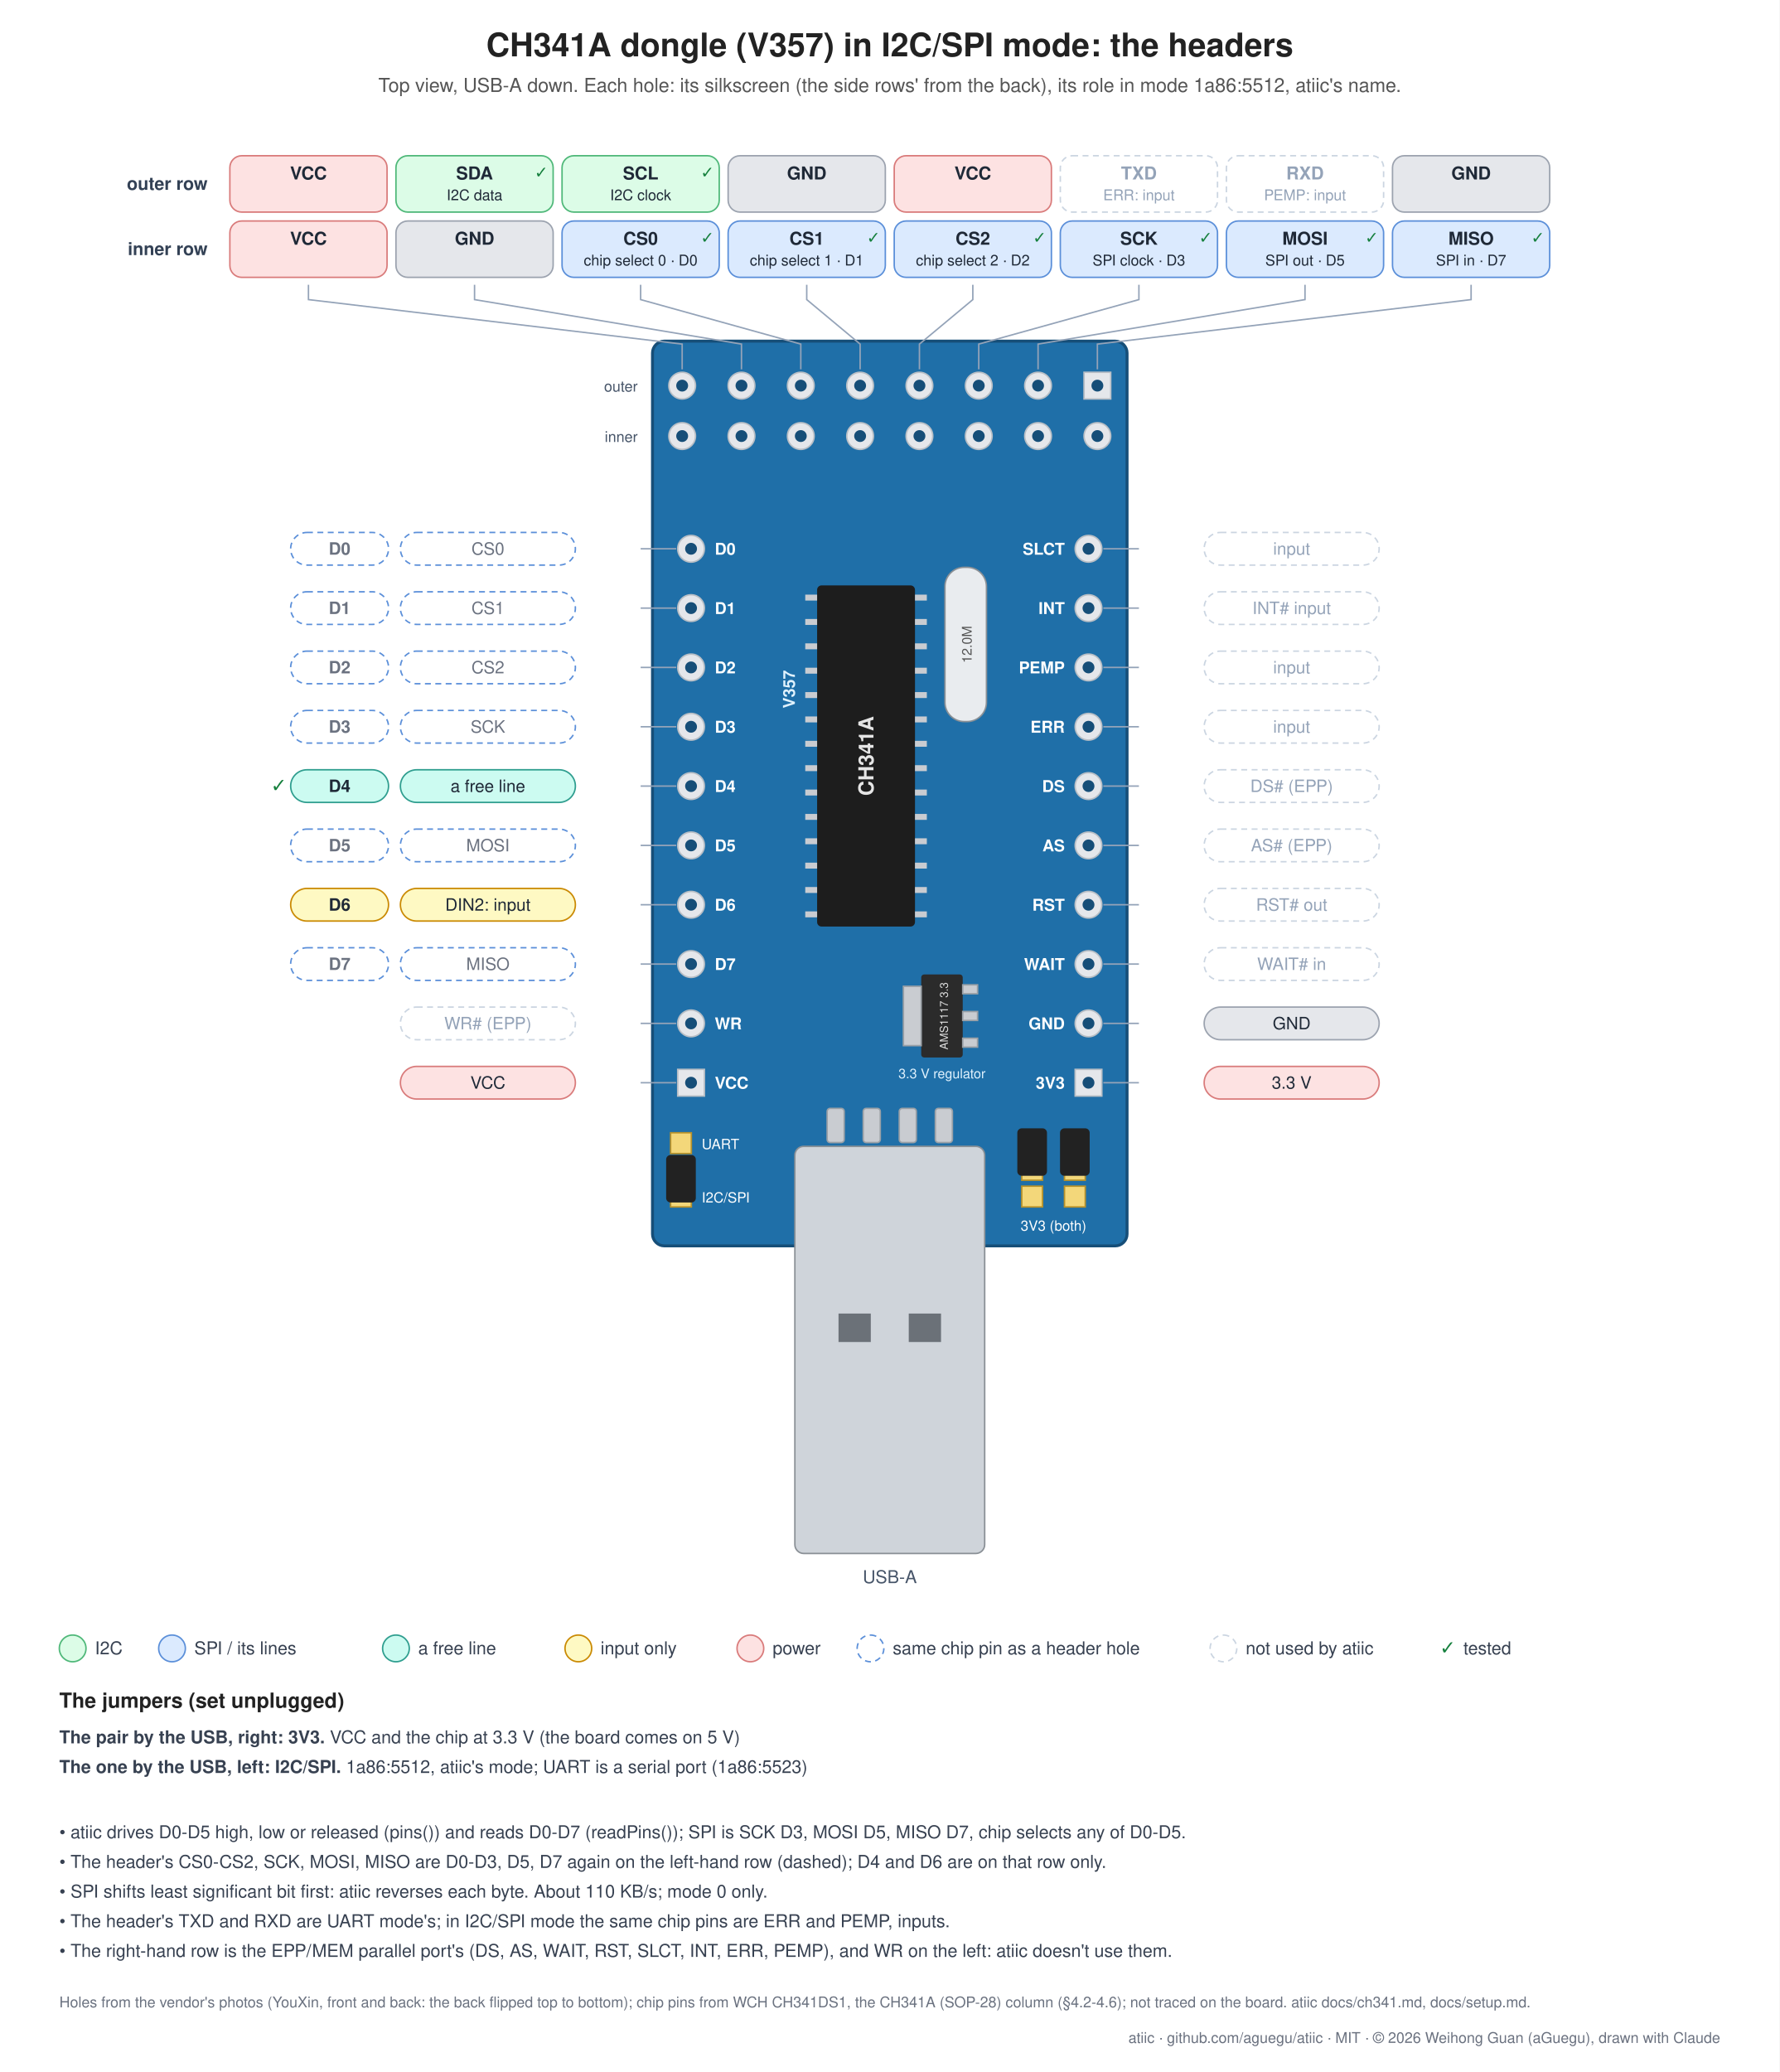
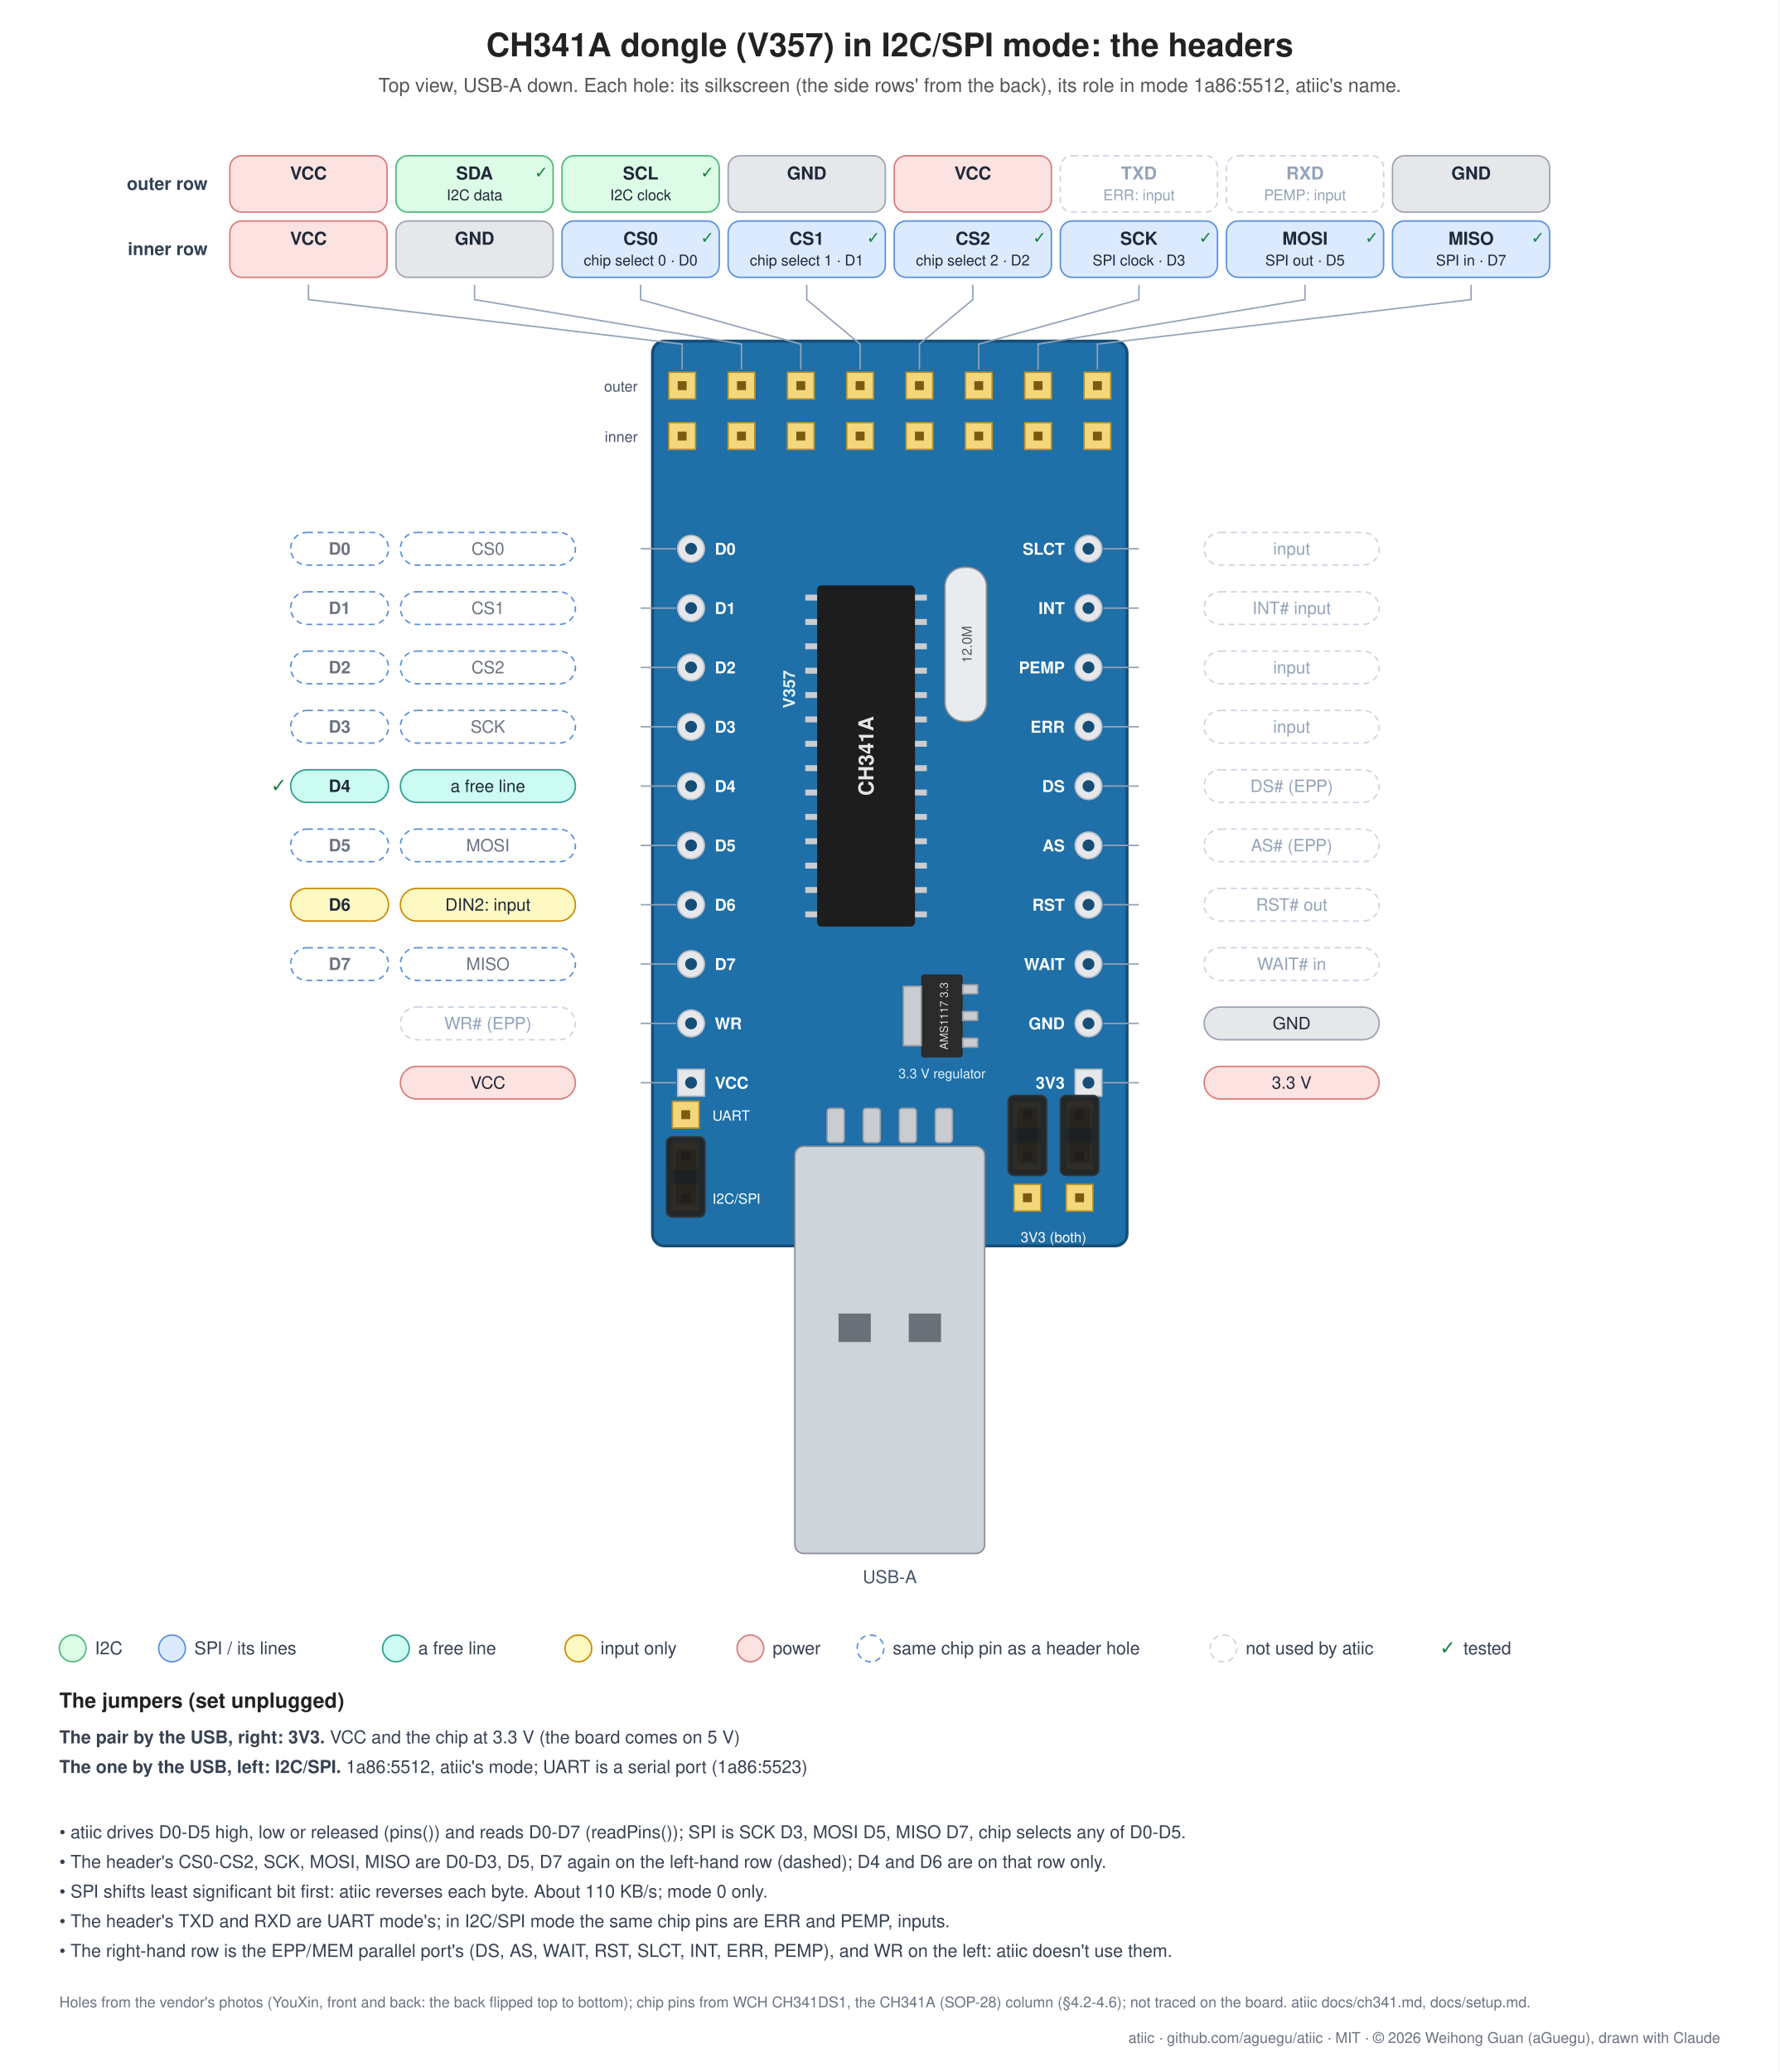
<svg xmlns="http://www.w3.org/2000/svg" viewBox="0 0 1200 1397" width="1200" height="1397" font-family="Helvetica, Arial, sans-serif">
  <rect width="1200" height="1397" fill="#ffffff" />
  <text x="600.0" y="38" text-anchor="middle" font-size="22" font-weight="bold" fill="#222">CH341A dongle (V357) in I2C/SPI mode: the headers</text>
  <text x="600.0" y="62" text-anchor="middle" font-size="13" fill="#555">Top view, USB-A down. Each hole: its silkscreen (the side rows' from the back), its role in mode 1a86:5512, atiic's name.</text>
  <rect x="440" y="230" width="320" height="610" rx="8" fill="#1f6fa8" stroke="#164e78" stroke-width="2" />
  <text x="140.0" y="128.0" text-anchor="end" font-size="12" font-weight="bold" fill="#334155">outer row</text>
  <text x="140.0" y="172.0" text-anchor="end" font-size="12" font-weight="bold" fill="#334155">inner row</text>
-   <circle cx="460.0" cy="260" r="9" fill="#e5e7eb" stroke="#b8bec5" />
-   <circle cx="460.0" cy="260" r="4" fill="#164e78" />
-   <circle cx="460.0" cy="294" r="9" fill="#e5e7eb" stroke="#b8bec5" />
-   <circle cx="460.0" cy="294" r="4" fill="#164e78" />
+   <rect x="451.0" y="251" width="18" height="18" fill="#f3d77a" stroke="#b8922a" />
+   <rect x="457.0" y="257" width="6" height="6" fill="#7a5b10" />
+   <rect x="451.0" y="285" width="18" height="18" fill="#f3d77a" stroke="#b8922a" />
+   <rect x="457.0" y="291" width="6" height="6" fill="#7a5b10" />
  <path d="M208.0 192 L208.0 202 L460.0 232 L460.0 249" fill="none" stroke="#94a3b8" />
  <rect x="155.0" y="105" width="106" height="38" rx="8" fill="#fde2e2" stroke="#d97b7b" />
  <text x="208.0" y="121" text-anchor="middle" font-size="12" font-weight="bold" fill="#1f2937">VCC</text>
  <rect x="155.0" y="149" width="106" height="38" rx="8" fill="#fde2e2" stroke="#d97b7b" />
  <text x="208.0" y="165" text-anchor="middle" font-size="12" font-weight="bold" fill="#1f2937">VCC</text>
-   <circle cx="500.0" cy="260" r="9" fill="#e5e7eb" stroke="#b8bec5" />
-   <circle cx="500.0" cy="260" r="4" fill="#164e78" />
-   <circle cx="500.0" cy="294" r="9" fill="#e5e7eb" stroke="#b8bec5" />
-   <circle cx="500.0" cy="294" r="4" fill="#164e78" />
+   <rect x="491.0" y="251" width="18" height="18" fill="#f3d77a" stroke="#b8922a" />
+   <rect x="497.0" y="257" width="6" height="6" fill="#7a5b10" />
+   <rect x="491.0" y="285" width="18" height="18" fill="#f3d77a" stroke="#b8922a" />
+   <rect x="497.0" y="291" width="6" height="6" fill="#7a5b10" />
  <path d="M320.0 192 L320.0 202 L500.0 232 L500.0 249" fill="none" stroke="#94a3b8" />
  <rect x="267.0" y="105" width="106" height="38" rx="8" fill="#dcfce7" stroke="#4fb879" />
  <text x="320.0" y="121" text-anchor="middle" font-size="12" font-weight="bold" fill="#1f2937">SDA</text>
  <text x="320.0" y="135" text-anchor="middle" font-size="10" fill="#1f2937">I2C data</text>
  <text x="365.0" y="120" text-anchor="middle" font-size="11" fill="#15803d">✓</text>
  <rect x="267.0" y="149" width="106" height="38" rx="8" fill="#e5e7eb" stroke="#9ca3af" />
  <text x="320.0" y="165" text-anchor="middle" font-size="12" font-weight="bold" fill="#1f2937">GND</text>
-   <circle cx="540.0" cy="260" r="9" fill="#e5e7eb" stroke="#b8bec5" />
-   <circle cx="540.0" cy="260" r="4" fill="#164e78" />
-   <circle cx="540.0" cy="294" r="9" fill="#e5e7eb" stroke="#b8bec5" />
-   <circle cx="540.0" cy="294" r="4" fill="#164e78" />
+   <rect x="531.0" y="251" width="18" height="18" fill="#f3d77a" stroke="#b8922a" />
+   <rect x="537.0" y="257" width="6" height="6" fill="#7a5b10" />
+   <rect x="531.0" y="285" width="18" height="18" fill="#f3d77a" stroke="#b8922a" />
+   <rect x="537.0" y="291" width="6" height="6" fill="#7a5b10" />
  <path d="M432.0 192 L432.0 202 L540.0 232 L540.0 249" fill="none" stroke="#94a3b8" />
  <rect x="379.0" y="105" width="106" height="38" rx="8" fill="#dcfce7" stroke="#4fb879" />
  <text x="432.0" y="121" text-anchor="middle" font-size="12" font-weight="bold" fill="#1f2937">SCL</text>
  <text x="432.0" y="135" text-anchor="middle" font-size="10" fill="#1f2937">I2C clock</text>
  <text x="477.0" y="120" text-anchor="middle" font-size="11" fill="#15803d">✓</text>
  <rect x="379.0" y="149" width="106" height="38" rx="8" fill="#dbeafe" stroke="#5b8fd9" />
  <text x="432.0" y="165" text-anchor="middle" font-size="12" font-weight="bold" fill="#1f2937">CS0</text>
  <text x="432.0" y="179" text-anchor="middle" font-size="10" fill="#1f2937">chip select 0 · D0</text>
  <text x="477.0" y="164" text-anchor="middle" font-size="11" fill="#15803d">✓</text>
-   <circle cx="580.0" cy="260" r="9" fill="#e5e7eb" stroke="#b8bec5" />
-   <circle cx="580.0" cy="260" r="4" fill="#164e78" />
-   <circle cx="580.0" cy="294" r="9" fill="#e5e7eb" stroke="#b8bec5" />
-   <circle cx="580.0" cy="294" r="4" fill="#164e78" />
+   <rect x="571.0" y="251" width="18" height="18" fill="#f3d77a" stroke="#b8922a" />
+   <rect x="577.0" y="257" width="6" height="6" fill="#7a5b10" />
+   <rect x="571.0" y="285" width="18" height="18" fill="#f3d77a" stroke="#b8922a" />
+   <rect x="577.0" y="291" width="6" height="6" fill="#7a5b10" />
  <path d="M544.0 192 L544.0 202 L580.0 232 L580.0 249" fill="none" stroke="#94a3b8" />
  <rect x="491.0" y="105" width="106" height="38" rx="8" fill="#e5e7eb" stroke="#9ca3af" />
  <text x="544.0" y="121" text-anchor="middle" font-size="12" font-weight="bold" fill="#1f2937">GND</text>
  <rect x="491.0" y="149" width="106" height="38" rx="8" fill="#dbeafe" stroke="#5b8fd9" />
  <text x="544.0" y="165" text-anchor="middle" font-size="12" font-weight="bold" fill="#1f2937">CS1</text>
  <text x="544.0" y="179" text-anchor="middle" font-size="10" fill="#1f2937">chip select 1 · D1</text>
  <text x="589.0" y="164" text-anchor="middle" font-size="11" fill="#15803d">✓</text>
-   <circle cx="620.0" cy="260" r="9" fill="#e5e7eb" stroke="#b8bec5" />
-   <circle cx="620.0" cy="260" r="4" fill="#164e78" />
-   <circle cx="620.0" cy="294" r="9" fill="#e5e7eb" stroke="#b8bec5" />
-   <circle cx="620.0" cy="294" r="4" fill="#164e78" />
+   <rect x="611.0" y="251" width="18" height="18" fill="#f3d77a" stroke="#b8922a" />
+   <rect x="617.0" y="257" width="6" height="6" fill="#7a5b10" />
+   <rect x="611.0" y="285" width="18" height="18" fill="#f3d77a" stroke="#b8922a" />
+   <rect x="617.0" y="291" width="6" height="6" fill="#7a5b10" />
  <path d="M656.0 192 L656.0 202 L620.0 232 L620.0 249" fill="none" stroke="#94a3b8" />
  <rect x="603.0" y="105" width="106" height="38" rx="8" fill="#fde2e2" stroke="#d97b7b" />
  <text x="656.0" y="121" text-anchor="middle" font-size="12" font-weight="bold" fill="#1f2937">VCC</text>
  <rect x="603.0" y="149" width="106" height="38" rx="8" fill="#dbeafe" stroke="#5b8fd9" />
  <text x="656.0" y="165" text-anchor="middle" font-size="12" font-weight="bold" fill="#1f2937">CS2</text>
  <text x="656.0" y="179" text-anchor="middle" font-size="10" fill="#1f2937">chip select 2 · D2</text>
  <text x="701.0" y="164" text-anchor="middle" font-size="11" fill="#15803d">✓</text>
-   <circle cx="660.0" cy="260" r="9" fill="#e5e7eb" stroke="#b8bec5" />
-   <circle cx="660.0" cy="260" r="4" fill="#164e78" />
-   <circle cx="660.0" cy="294" r="9" fill="#e5e7eb" stroke="#b8bec5" />
-   <circle cx="660.0" cy="294" r="4" fill="#164e78" />
+   <rect x="651.0" y="251" width="18" height="18" fill="#f3d77a" stroke="#b8922a" />
+   <rect x="657.0" y="257" width="6" height="6" fill="#7a5b10" />
+   <rect x="651.0" y="285" width="18" height="18" fill="#f3d77a" stroke="#b8922a" />
+   <rect x="657.0" y="291" width="6" height="6" fill="#7a5b10" />
  <path d="M768.0 192 L768.0 202 L660.0 232 L660.0 249" fill="none" stroke="#94a3b8" />
  <rect x="715.0" y="105" width="106" height="38" rx="8" fill="#ffffff" stroke="#cbd5e1" stroke-dasharray="4 3" />
  <text x="768.0" y="121" text-anchor="middle" font-size="12" font-weight="bold" fill="#94a3b8">TXD</text>
  <text x="768.0" y="135" text-anchor="middle" font-size="10" fill="#94a3b8">ERR: input</text>
  <rect x="715.0" y="149" width="106" height="38" rx="8" fill="#dbeafe" stroke="#5b8fd9" />
  <text x="768.0" y="165" text-anchor="middle" font-size="12" font-weight="bold" fill="#1f2937">SCK</text>
  <text x="768.0" y="179" text-anchor="middle" font-size="10" fill="#1f2937">SPI clock · D3</text>
  <text x="813.0" y="164" text-anchor="middle" font-size="11" fill="#15803d">✓</text>
-   <circle cx="700.0" cy="260" r="9" fill="#e5e7eb" stroke="#b8bec5" />
-   <circle cx="700.0" cy="260" r="4" fill="#164e78" />
-   <circle cx="700.0" cy="294" r="9" fill="#e5e7eb" stroke="#b8bec5" />
-   <circle cx="700.0" cy="294" r="4" fill="#164e78" />
+   <rect x="691.0" y="251" width="18" height="18" fill="#f3d77a" stroke="#b8922a" />
+   <rect x="697.0" y="257" width="6" height="6" fill="#7a5b10" />
+   <rect x="691.0" y="285" width="18" height="18" fill="#f3d77a" stroke="#b8922a" />
+   <rect x="697.0" y="291" width="6" height="6" fill="#7a5b10" />
  <path d="M880.0 192 L880.0 202 L700.0 232 L700.0 249" fill="none" stroke="#94a3b8" />
  <rect x="827.0" y="105" width="106" height="38" rx="8" fill="#ffffff" stroke="#cbd5e1" stroke-dasharray="4 3" />
  <text x="880.0" y="121" text-anchor="middle" font-size="12" font-weight="bold" fill="#94a3b8">RXD</text>
  <text x="880.0" y="135" text-anchor="middle" font-size="10" fill="#94a3b8">PEMP: input</text>
  <rect x="827.0" y="149" width="106" height="38" rx="8" fill="#dbeafe" stroke="#5b8fd9" />
  <text x="880.0" y="165" text-anchor="middle" font-size="12" font-weight="bold" fill="#1f2937">MOSI</text>
  <text x="880.0" y="179" text-anchor="middle" font-size="10" fill="#1f2937">SPI out · D5</text>
  <text x="925.0" y="164" text-anchor="middle" font-size="11" fill="#15803d">✓</text>
-   <rect x="731.0" y="251" width="18" height="18" fill="#e5e7eb" stroke="#b8bec5" />
-   <circle cx="740.0" cy="260" r="4" fill="#164e78" />
-   <circle cx="740.0" cy="294" r="9" fill="#e5e7eb" stroke="#b8bec5" />
-   <circle cx="740.0" cy="294" r="4" fill="#164e78" />
+   <rect x="731.0" y="251" width="18" height="18" fill="#f3d77a" stroke="#b8922a" />
+   <rect x="737.0" y="257" width="6" height="6" fill="#7a5b10" />
+   <rect x="731.0" y="285" width="18" height="18" fill="#f3d77a" stroke="#b8922a" />
+   <rect x="737.0" y="291" width="6" height="6" fill="#7a5b10" />
  <path d="M992.0 192 L992.0 202 L740.0 232 L740.0 249" fill="none" stroke="#94a3b8" />
  <rect x="939.0" y="105" width="106" height="38" rx="8" fill="#e5e7eb" stroke="#9ca3af" />
  <text x="992.0" y="121" text-anchor="middle" font-size="12" font-weight="bold" fill="#1f2937">GND</text>
  <rect x="939.0" y="149" width="106" height="38" rx="8" fill="#dbeafe" stroke="#5b8fd9" />
  <text x="992.0" y="165" text-anchor="middle" font-size="12" font-weight="bold" fill="#1f2937">MISO</text>
  <text x="992.0" y="179" text-anchor="middle" font-size="10" fill="#1f2937">SPI in · D7</text>
  <text x="1037.0" y="164" text-anchor="middle" font-size="11" fill="#15803d">✓</text>
  <text x="430.0" y="264" text-anchor="end" font-size="10" fill="#475569">outer</text>
  <text x="430.0" y="298" text-anchor="end" font-size="10" fill="#475569">inner</text>
  <circle cx="466" cy="370" r="9" fill="#e5e7eb" stroke="#b8bec5" />
  <circle cx="466" cy="370" r="4" fill="#164e78" />
  <text x="482" y="374" text-anchor="start" font-size="11" font-weight="bold" fill="#fff">D0</text>
  <line x1="456" y1="370" x2="432" y2="370" stroke="#94a3b8" />
  <rect x="270" y="359" width="118" height="22" rx="11" fill="#ffffff" stroke="#5b8fd9" stroke-dasharray="4 3" />
  <text x="329.0" y="374" text-anchor="middle" font-size="11.5" fill="#6b7280">CS0</text>
  <rect x="196" y="359" width="66" height="22" rx="11" fill="#ffffff" stroke="#5b8fd9" stroke-dasharray="4 3" />
  <text x="229.0" y="374" text-anchor="middle" font-size="11.5" font-weight="bold" fill="#6b7280">D0</text>
  <circle cx="466" cy="410" r="9" fill="#e5e7eb" stroke="#b8bec5" />
  <circle cx="466" cy="410" r="4" fill="#164e78" />
  <text x="482" y="414" text-anchor="start" font-size="11" font-weight="bold" fill="#fff">D1</text>
  <line x1="456" y1="410" x2="432" y2="410" stroke="#94a3b8" />
  <rect x="270" y="399" width="118" height="22" rx="11" fill="#ffffff" stroke="#5b8fd9" stroke-dasharray="4 3" />
  <text x="329.0" y="414" text-anchor="middle" font-size="11.5" fill="#6b7280">CS1</text>
  <rect x="196" y="399" width="66" height="22" rx="11" fill="#ffffff" stroke="#5b8fd9" stroke-dasharray="4 3" />
  <text x="229.0" y="414" text-anchor="middle" font-size="11.5" font-weight="bold" fill="#6b7280">D1</text>
  <circle cx="466" cy="450" r="9" fill="#e5e7eb" stroke="#b8bec5" />
  <circle cx="466" cy="450" r="4" fill="#164e78" />
  <text x="482" y="454" text-anchor="start" font-size="11" font-weight="bold" fill="#fff">D2</text>
  <line x1="456" y1="450" x2="432" y2="450" stroke="#94a3b8" />
  <rect x="270" y="439" width="118" height="22" rx="11" fill="#ffffff" stroke="#5b8fd9" stroke-dasharray="4 3" />
  <text x="329.0" y="454" text-anchor="middle" font-size="11.5" fill="#6b7280">CS2</text>
  <rect x="196" y="439" width="66" height="22" rx="11" fill="#ffffff" stroke="#5b8fd9" stroke-dasharray="4 3" />
  <text x="229.0" y="454" text-anchor="middle" font-size="11.5" font-weight="bold" fill="#6b7280">D2</text>
  <circle cx="466" cy="490" r="9" fill="#e5e7eb" stroke="#b8bec5" />
  <circle cx="466" cy="490" r="4" fill="#164e78" />
  <text x="482" y="494" text-anchor="start" font-size="11" font-weight="bold" fill="#fff">D3</text>
  <line x1="456" y1="490" x2="432" y2="490" stroke="#94a3b8" />
  <rect x="270" y="479" width="118" height="22" rx="11" fill="#ffffff" stroke="#5b8fd9" stroke-dasharray="4 3" />
  <text x="329.0" y="494" text-anchor="middle" font-size="11.5" fill="#6b7280">SCK</text>
  <rect x="196" y="479" width="66" height="22" rx="11" fill="#ffffff" stroke="#5b8fd9" stroke-dasharray="4 3" />
  <text x="229.0" y="494" text-anchor="middle" font-size="11.5" font-weight="bold" fill="#6b7280">D3</text>
  <circle cx="466" cy="530" r="9" fill="#e5e7eb" stroke="#b8bec5" />
  <circle cx="466" cy="530" r="4" fill="#164e78" />
  <text x="482" y="534" text-anchor="start" font-size="11" font-weight="bold" fill="#fff">D4</text>
  <line x1="456" y1="530" x2="432" y2="530" stroke="#94a3b8" />
  <rect x="270" y="519" width="118" height="22" rx="11" fill="#ccfbf1" stroke="#2f9e8f" />
  <text x="329.0" y="534" text-anchor="middle" font-size="11.5" fill="#1f2937">a free line</text>
  <rect x="196" y="519" width="66" height="22" rx="11" fill="#ccfbf1" stroke="#2f9e8f" />
  <text x="229.0" y="534" text-anchor="middle" font-size="11.5" font-weight="bold" fill="#1f2937">D4</text>
  <text x="188" y="534" text-anchor="middle" font-size="13" fill="#15803d">✓</text>
  <circle cx="466" cy="570" r="9" fill="#e5e7eb" stroke="#b8bec5" />
  <circle cx="466" cy="570" r="4" fill="#164e78" />
  <text x="482" y="574" text-anchor="start" font-size="11" font-weight="bold" fill="#fff">D5</text>
  <line x1="456" y1="570" x2="432" y2="570" stroke="#94a3b8" />
  <rect x="270" y="559" width="118" height="22" rx="11" fill="#ffffff" stroke="#5b8fd9" stroke-dasharray="4 3" />
  <text x="329.0" y="574" text-anchor="middle" font-size="11.5" fill="#6b7280">MOSI</text>
  <rect x="196" y="559" width="66" height="22" rx="11" fill="#ffffff" stroke="#5b8fd9" stroke-dasharray="4 3" />
  <text x="229.0" y="574" text-anchor="middle" font-size="11.5" font-weight="bold" fill="#6b7280">D5</text>
  <circle cx="466" cy="610" r="9" fill="#e5e7eb" stroke="#b8bec5" />
  <circle cx="466" cy="610" r="4" fill="#164e78" />
  <text x="482" y="614" text-anchor="start" font-size="11" font-weight="bold" fill="#fff">D6</text>
  <line x1="456" y1="610" x2="432" y2="610" stroke="#94a3b8" />
  <rect x="270" y="599" width="118" height="22" rx="11" fill="#fef9c3" stroke="#ca8a04" />
  <text x="329.0" y="614" text-anchor="middle" font-size="11.5" fill="#1f2937">DIN2: input</text>
  <rect x="196" y="599" width="66" height="22" rx="11" fill="#fef9c3" stroke="#ca8a04" />
  <text x="229.0" y="614" text-anchor="middle" font-size="11.5" font-weight="bold" fill="#1f2937">D6</text>
  <circle cx="466" cy="650" r="9" fill="#e5e7eb" stroke="#b8bec5" />
  <circle cx="466" cy="650" r="4" fill="#164e78" />
  <text x="482" y="654" text-anchor="start" font-size="11" font-weight="bold" fill="#fff">D7</text>
  <line x1="456" y1="650" x2="432" y2="650" stroke="#94a3b8" />
  <rect x="270" y="639" width="118" height="22" rx="11" fill="#ffffff" stroke="#5b8fd9" stroke-dasharray="4 3" />
  <text x="329.0" y="654" text-anchor="middle" font-size="11.5" fill="#6b7280">MISO</text>
  <rect x="196" y="639" width="66" height="22" rx="11" fill="#ffffff" stroke="#5b8fd9" stroke-dasharray="4 3" />
  <text x="229.0" y="654" text-anchor="middle" font-size="11.5" font-weight="bold" fill="#6b7280">D7</text>
  <circle cx="466" cy="690" r="9" fill="#e5e7eb" stroke="#b8bec5" />
  <circle cx="466" cy="690" r="4" fill="#164e78" />
  <text x="482" y="694" text-anchor="start" font-size="11" font-weight="bold" fill="#fff">WR</text>
  <line x1="456" y1="690" x2="432" y2="690" stroke="#94a3b8" />
  <rect x="270" y="679" width="118" height="22" rx="11" fill="#ffffff" stroke="#cbd5e1" stroke-dasharray="4 3" />
  <text x="329.0" y="694" text-anchor="middle" font-size="11.5" fill="#94a3b8">WR# (EPP)</text>
  <rect x="457" y="721" width="18" height="18" fill="#e5e7eb" stroke="#b8bec5" />
  <circle cx="466" cy="730" r="4" fill="#164e78" />
  <text x="482" y="734" text-anchor="start" font-size="11" font-weight="bold" fill="#fff">VCC</text>
  <line x1="456" y1="730" x2="432" y2="730" stroke="#94a3b8" />
  <rect x="270" y="719" width="118" height="22" rx="11" fill="#fde2e2" stroke="#d97b7b" />
  <text x="329.0" y="734" text-anchor="middle" font-size="11.5" fill="#1f2937">VCC</text>
  <circle cx="734" cy="370" r="9" fill="#e5e7eb" stroke="#b8bec5" />
  <circle cx="734" cy="370" r="4" fill="#164e78" />
  <text x="718" y="374" text-anchor="end" font-size="11" font-weight="bold" fill="#fff">SLCT</text>
  <line x1="744" y1="370" x2="768" y2="370" stroke="#94a3b8" />
  <rect x="812" y="359" width="118" height="22" rx="11" fill="#ffffff" stroke="#cbd5e1" stroke-dasharray="4 3" />
  <text x="871.0" y="374" text-anchor="middle" font-size="11.5" fill="#94a3b8">input</text>
  <circle cx="734" cy="410" r="9" fill="#e5e7eb" stroke="#b8bec5" />
  <circle cx="734" cy="410" r="4" fill="#164e78" />
  <text x="718" y="414" text-anchor="end" font-size="11" font-weight="bold" fill="#fff">INT</text>
  <line x1="744" y1="410" x2="768" y2="410" stroke="#94a3b8" />
  <rect x="812" y="399" width="118" height="22" rx="11" fill="#ffffff" stroke="#cbd5e1" stroke-dasharray="4 3" />
  <text x="871.0" y="414" text-anchor="middle" font-size="11.5" fill="#94a3b8">INT# input</text>
  <circle cx="734" cy="450" r="9" fill="#e5e7eb" stroke="#b8bec5" />
  <circle cx="734" cy="450" r="4" fill="#164e78" />
  <text x="718" y="454" text-anchor="end" font-size="11" font-weight="bold" fill="#fff">PEMP</text>
  <line x1="744" y1="450" x2="768" y2="450" stroke="#94a3b8" />
  <rect x="812" y="439" width="118" height="22" rx="11" fill="#ffffff" stroke="#cbd5e1" stroke-dasharray="4 3" />
  <text x="871.0" y="454" text-anchor="middle" font-size="11.5" fill="#94a3b8">input</text>
  <circle cx="734" cy="490" r="9" fill="#e5e7eb" stroke="#b8bec5" />
  <circle cx="734" cy="490" r="4" fill="#164e78" />
  <text x="718" y="494" text-anchor="end" font-size="11" font-weight="bold" fill="#fff">ERR</text>
  <line x1="744" y1="490" x2="768" y2="490" stroke="#94a3b8" />
  <rect x="812" y="479" width="118" height="22" rx="11" fill="#ffffff" stroke="#cbd5e1" stroke-dasharray="4 3" />
  <text x="871.0" y="494" text-anchor="middle" font-size="11.5" fill="#94a3b8">input</text>
  <circle cx="734" cy="530" r="9" fill="#e5e7eb" stroke="#b8bec5" />
  <circle cx="734" cy="530" r="4" fill="#164e78" />
  <text x="718" y="534" text-anchor="end" font-size="11" font-weight="bold" fill="#fff">DS</text>
  <line x1="744" y1="530" x2="768" y2="530" stroke="#94a3b8" />
  <rect x="812" y="519" width="118" height="22" rx="11" fill="#ffffff" stroke="#cbd5e1" stroke-dasharray="4 3" />
  <text x="871.0" y="534" text-anchor="middle" font-size="11.5" fill="#94a3b8">DS# (EPP)</text>
  <circle cx="734" cy="570" r="9" fill="#e5e7eb" stroke="#b8bec5" />
  <circle cx="734" cy="570" r="4" fill="#164e78" />
  <text x="718" y="574" text-anchor="end" font-size="11" font-weight="bold" fill="#fff">AS</text>
  <line x1="744" y1="570" x2="768" y2="570" stroke="#94a3b8" />
  <rect x="812" y="559" width="118" height="22" rx="11" fill="#ffffff" stroke="#cbd5e1" stroke-dasharray="4 3" />
  <text x="871.0" y="574" text-anchor="middle" font-size="11.5" fill="#94a3b8">AS# (EPP)</text>
  <circle cx="734" cy="610" r="9" fill="#e5e7eb" stroke="#b8bec5" />
  <circle cx="734" cy="610" r="4" fill="#164e78" />
  <text x="718" y="614" text-anchor="end" font-size="11" font-weight="bold" fill="#fff">RST</text>
  <line x1="744" y1="610" x2="768" y2="610" stroke="#94a3b8" />
  <rect x="812" y="599" width="118" height="22" rx="11" fill="#ffffff" stroke="#cbd5e1" stroke-dasharray="4 3" />
  <text x="871.0" y="614" text-anchor="middle" font-size="11.5" fill="#94a3b8">RST# out</text>
  <circle cx="734" cy="650" r="9" fill="#e5e7eb" stroke="#b8bec5" />
  <circle cx="734" cy="650" r="4" fill="#164e78" />
  <text x="718" y="654" text-anchor="end" font-size="11" font-weight="bold" fill="#fff">WAIT</text>
  <line x1="744" y1="650" x2="768" y2="650" stroke="#94a3b8" />
  <rect x="812" y="639" width="118" height="22" rx="11" fill="#ffffff" stroke="#cbd5e1" stroke-dasharray="4 3" />
  <text x="871.0" y="654" text-anchor="middle" font-size="11.5" fill="#94a3b8">WAIT# in</text>
  <circle cx="734" cy="690" r="9" fill="#e5e7eb" stroke="#b8bec5" />
  <circle cx="734" cy="690" r="4" fill="#164e78" />
  <text x="718" y="694" text-anchor="end" font-size="11" font-weight="bold" fill="#fff">GND</text>
  <line x1="744" y1="690" x2="768" y2="690" stroke="#94a3b8" />
  <rect x="812" y="679" width="118" height="22" rx="11" fill="#e5e7eb" stroke="#9ca3af" />
  <text x="871.0" y="694" text-anchor="middle" font-size="11.5" fill="#1f2937">GND</text>
  <rect x="725" y="721" width="18" height="18" fill="#e5e7eb" stroke="#b8bec5" />
  <circle cx="734" cy="730" r="4" fill="#164e78" />
  <text x="718" y="734" text-anchor="end" font-size="11" font-weight="bold" fill="#fff">3V3</text>
  <line x1="744" y1="730" x2="768" y2="730" stroke="#94a3b8" />
  <rect x="812" y="719" width="118" height="22" rx="11" fill="#fde2e2" stroke="#d97b7b" />
  <text x="871.0" y="734" text-anchor="middle" font-size="11.5" fill="#1f2937">3.3 V</text>
  <rect x="551.0" y="394.7" width="66" height="230" rx="3" fill="#1d1d1d" />
  <rect x="543.0" y="400.914" width="8" height="4" fill="#c9ccd1" />
  <rect x="617.0" y="400.914" width="8" height="4" fill="#c9ccd1" />
  <rect x="543.0" y="417.343" width="8" height="4" fill="#c9ccd1" />
  <rect x="617.0" y="417.343" width="8" height="4" fill="#c9ccd1" />
  <rect x="543.0" y="433.771" width="8" height="4" fill="#c9ccd1" />
  <rect x="617.0" y="433.771" width="8" height="4" fill="#c9ccd1" />
  <rect x="543.0" y="450.2" width="8" height="4" fill="#c9ccd1" />
  <rect x="617.0" y="450.2" width="8" height="4" fill="#c9ccd1" />
  <rect x="543.0" y="466.629" width="8" height="4" fill="#c9ccd1" />
  <rect x="617.0" y="466.629" width="8" height="4" fill="#c9ccd1" />
  <rect x="543.0" y="483.057" width="8" height="4" fill="#c9ccd1" />
  <rect x="617.0" y="483.057" width="8" height="4" fill="#c9ccd1" />
  <rect x="543.0" y="499.486" width="8" height="4" fill="#c9ccd1" />
  <rect x="617.0" y="499.486" width="8" height="4" fill="#c9ccd1" />
  <rect x="543.0" y="515.914" width="8" height="4" fill="#c9ccd1" />
  <rect x="617.0" y="515.914" width="8" height="4" fill="#c9ccd1" />
  <rect x="543.0" y="532.343" width="8" height="4" fill="#c9ccd1" />
  <rect x="617.0" y="532.343" width="8" height="4" fill="#c9ccd1" />
  <rect x="543.0" y="548.771" width="8" height="4" fill="#c9ccd1" />
  <rect x="617.0" y="548.771" width="8" height="4" fill="#c9ccd1" />
  <rect x="543.0" y="565.2" width="8" height="4" fill="#c9ccd1" />
  <rect x="617.0" y="565.2" width="8" height="4" fill="#c9ccd1" />
  <rect x="543.0" y="581.629" width="8" height="4" fill="#c9ccd1" />
  <rect x="617.0" y="581.629" width="8" height="4" fill="#c9ccd1" />
  <rect x="543.0" y="598.057" width="8" height="4" fill="#c9ccd1" />
  <rect x="617.0" y="598.057" width="8" height="4" fill="#c9ccd1" />
  <rect x="543.0" y="614.486" width="8" height="4" fill="#c9ccd1" />
  <rect x="617.0" y="614.486" width="8" height="4" fill="#c9ccd1" />
  <text transform="translate(589.0 509.7) rotate(-90)" text-anchor="middle" font-size="14" font-weight="bold" fill="#e5e5e5">CH341A</text>
  <text transform="translate(536.0 464.7) rotate(-90)" text-anchor="middle" font-size="11" font-weight="bold" fill="#e0f2fe">V357</text>
  <rect x="637.2" y="382.5" width="28" height="104" rx="13" fill="#e9ecef" stroke="#8a9096" />
  <text transform="translate(655.2 434.5) rotate(-90)" text-anchor="middle" font-size="9" fill="#555">12.0M</text>
  <rect x="621.2" y="657.0" width="28" height="56" rx="2" fill="#2b2b2b" />
  <rect x="609.2" y="665.0" width="12" height="40" fill="#c9ccd1" stroke="#9aa0a6" />
  <rect x="649.2" y="664.0" width="10" height="6" fill="#c9ccd1" stroke="#9aa0a6" />
  <rect x="649.2" y="682.0" width="10" height="6" fill="#c9ccd1" stroke="#9aa0a6" />
  <rect x="649.2" y="700.0" width="10" height="6" fill="#c9ccd1" stroke="#9aa0a6" />
  <text transform="translate(639.2 685.0) rotate(-90)" text-anchor="middle" font-size="7.5" fill="#ddd">AMS1117 3.3</text>
  <text x="635.2" y="727.0" text-anchor="middle" font-size="9" fill="#e0f2fe">3.3 V regulator</text>
-   <rect x="689.0" y="763.75" width="14" height="14" fill="#f3d77a" stroke="#b8922a" />
-   <rect x="689.0" y="781.75" width="14" height="14" fill="#f3d77a" stroke="#b8922a" />
-   <rect x="689.0" y="799.75" width="14" height="14" fill="#f3d77a" stroke="#b8922a" />
-   <rect x="686.0" y="760.75" width="20" height="32" rx="3" fill="#222" />
-   <rect x="717.8" y="763.75" width="14" height="14" fill="#f3d77a" stroke="#b8922a" />
-   <rect x="717.8" y="781.75" width="14" height="14" fill="#f3d77a" stroke="#b8922a" />
-   <rect x="717.8" y="799.75" width="14" height="14" fill="#f3d77a" stroke="#b8922a" />
-   <rect x="714.8" y="760.75" width="20" height="32" rx="3" fill="#222" />
-   <text x="710.4" y="829.75" text-anchor="middle" font-size="9.5" fill="#fff">3V3 (both)</text>
-   <rect x="452.2" y="763.75" width="14" height="14" fill="#f3d77a" stroke="#b8922a" />
-   <rect x="452.2" y="781.75" width="14" height="14" fill="#f3d77a" stroke="#b8922a" />
-   <rect x="452.2" y="799.75" width="14" height="14" fill="#f3d77a" stroke="#b8922a" />
-   <rect x="449.2" y="778.75" width="20" height="32" rx="3" fill="#222" />
-   <text x="473.2" y="774.75" font-size="9.5" fill="#fff">UART</text>
-   <text x="473.2" y="810.75" font-size="9.5" fill="#fff">I2C/SPI</text>
+   <rect x="683.8" y="742.55" width="18" height="18" fill="#f3d77a" stroke="#b8922a" />
+   <rect x="689.8" y="748.55" width="6" height="6" fill="#7a5b10" />
+   <rect x="683.8" y="770.55" width="18" height="18" fill="#f3d77a" stroke="#b8922a" />
+   <rect x="689.8" y="776.55" width="6" height="6" fill="#7a5b10" />
+   <rect x="683.8" y="798.55" width="18" height="18" fill="#f3d77a" stroke="#b8922a" />
+   <rect x="689.8" y="804.55" width="6" height="6" fill="#7a5b10" />
+   <rect x="679.8" y="738.55" width="26" height="54" rx="4" fill="#222" stroke="#333" opacity="0.94" />
+   <rect x="685.8" y="746.55" width="14" height="38" rx="2" fill="#000" opacity="0.18" />
+   <rect x="719.0" y="742.55" width="18" height="18" fill="#f3d77a" stroke="#b8922a" />
+   <rect x="725.0" y="748.55" width="6" height="6" fill="#7a5b10" />
+   <rect x="719.0" y="770.55" width="18" height="18" fill="#f3d77a" stroke="#b8922a" />
+   <rect x="725.0" y="776.55" width="6" height="6" fill="#7a5b10" />
+   <rect x="719.0" y="798.55" width="18" height="18" fill="#f3d77a" stroke="#b8922a" />
+   <rect x="725.0" y="804.55" width="6" height="6" fill="#7a5b10" />
+   <rect x="715.0" y="738.55" width="26" height="54" rx="4" fill="#222" stroke="#333" opacity="0.94" />
+   <rect x="721.0" y="746.55" width="14" height="38" rx="2" fill="#000" opacity="0.18" />
+   <text x="710.4" y="837.55" text-anchor="middle" font-size="9.5" fill="#fff">3V3 (both)</text>
+   <rect x="453.4" y="742.55" width="18" height="18" fill="#f3d77a" stroke="#b8922a" />
+   <rect x="459.4" y="748.55" width="6" height="6" fill="#7a5b10" />
+   <rect x="453.4" y="770.55" width="18" height="18" fill="#f3d77a" stroke="#b8922a" />
+   <rect x="459.4" y="776.55" width="6" height="6" fill="#7a5b10" />
+   <rect x="453.4" y="798.55" width="18" height="18" fill="#f3d77a" stroke="#b8922a" />
+   <rect x="459.4" y="804.55" width="6" height="6" fill="#7a5b10" />
+   <rect x="449.4" y="766.55" width="26" height="54" rx="4" fill="#222" stroke="#333" opacity="0.94" />
+   <rect x="455.4" y="774.55" width="14" height="38" rx="2" fill="#000" opacity="0.18" />
+   <text x="480.4" y="755.55" font-size="9.5" fill="#fff">UART</text>
+   <text x="480.4" y="811.55" font-size="9.5" fill="#fff">I2C/SPI</text>
  <rect x="557.76" y="747.3" width="11.52" height="23.04" rx="2" fill="#c9ccd1" stroke="#9aa0a6" />
  <rect x="582.08" y="747.3" width="11.52" height="23.04" rx="2" fill="#c9ccd1" stroke="#9aa0a6" />
  <rect x="606.4" y="747.3" width="11.52" height="23.04" rx="2" fill="#c9ccd1" stroke="#9aa0a6" />
  <rect x="630.72" y="747.3" width="11.52" height="23.04" rx="2" fill="#c9ccd1" stroke="#9aa0a6" />
  <rect x="536.0" y="772.9" width="128.0" height="274.5" rx="6" fill="#cfd4da" stroke="#8a9096" />
  <rect x="565.44" y="885.628" width="21.76" height="19.2" fill="#6b7178" />
  <rect x="612.8" y="885.628" width="21.76" height="19.2" fill="#6b7178" />
  <text x="600.0" y="1067.4" text-anchor="middle" font-size="12" fill="#475569">USB-A</text>
  <rect x="40" y="1102.4" width="18" height="18" rx="9" fill="#dcfce7" stroke="#4fb879" />
  <text x="64" y="1115.4" font-size="12" fill="#374151">I2C</text>
  <rect x="107" y="1102.4" width="18" height="18" rx="9" fill="#dbeafe" stroke="#5b8fd9" />
  <text x="131" y="1115.4" font-size="12" fill="#374151">SPI / its lines</text>
  <rect x="258" y="1102.4" width="18" height="18" rx="9" fill="#ccfbf1" stroke="#2f9e8f" />
  <text x="282" y="1115.4" font-size="12" fill="#374151">a free line</text>
  <rect x="381" y="1102.4" width="18" height="18" rx="9" fill="#fef9c3" stroke="#ca8a04" />
  <text x="405" y="1115.4" font-size="12" fill="#374151">input only</text>
  <rect x="497" y="1102.4" width="18" height="18" rx="9" fill="#fde2e2" stroke="#d97b7b" />
  <text x="521" y="1115.4" font-size="12" fill="#374151">power</text>
  <rect x="578" y="1102.4" width="18" height="18" rx="9" fill="#ffffff" stroke="#5b8fd9" stroke-dasharray="4 3" />
  <text x="602" y="1115.4" font-size="12" fill="#374151">same chip pin as a header hole</text>
  <rect x="816.0" y="1102.4" width="18" height="18" rx="9" fill="#ffffff" stroke="#cbd5e1" stroke-dasharray="4 3" />
  <text x="840.0" y="1115.4" font-size="12" fill="#374151">not used by atiic</text>
  <text x="970.8" y="1115.4" font-size="13" fill="#15803d">✓</text>
  <text x="986.8" y="1115.4" font-size="12" fill="#374151">tested</text>
  <text x="40" y="1151.4" font-size="14" font-weight="bold" fill="#222">The jumpers (set unplugged)</text>
  <text x="40" y="1175.4" font-size="12" fill="#374151">
    <tspan font-weight="bold">The pair by the USB, right: 3V3.</tspan> VCC and the chip at 3.3 V (the board comes on 5 V)</text>
  <text x="40" y="1195.4" font-size="12" fill="#374151">
    <tspan font-weight="bold">The one by the USB, left: I2C/SPI.</tspan> 1a86:5512, atiic's mode; UART is a serial port (1a86:5523)</text>
  <text x="40" y="1239.4" font-size="12" fill="#374151">• atiic drives D0-D5 high, low or released (pins()) and reads D0-D7 (readPins()); SPI is SCK D3, MOSI D5, MISO D7, chip selects any of D0-D5.</text>
  <text x="40" y="1259.4" font-size="12" fill="#374151">• The header's CS0-CS2, SCK, MOSI, MISO are D0-D3, D5, D7 again on the left-hand row (dashed); D4 and D6 are on that row only.</text>
  <text x="40" y="1279.4" font-size="12" fill="#374151">• SPI shifts least significant bit first: atiic reverses each byte. About 110 KB/s; mode 0 only.</text>
  <text x="40" y="1299.4" font-size="12" fill="#374151">• The header's TXD and RXD are UART mode's; in I2C/SPI mode the same chip pins are ERR and PEMP, inputs.</text>
  <text x="40" y="1319.4" font-size="12" fill="#374151">• The right-hand row is the EPP/MEM parallel port's (DS, AS, WAIT, RST, SLCT, INT, ERR, PEMP), and WR on the left: atiic doesn't use them.</text>
  <text x="40" y="1353.4" font-size="10" fill="#6b7280">Holes from the vendor's photos (YouXin, front and back: the back flipped top to bottom); chip pins from WCH CH341DS1, the CH341A (SOP-28) column (§4.2-4.6); not traced on the board. atiic docs/ch341.md, docs/setup.md.</text>
  <text x="1160" y="1377.4" text-anchor="end" font-size="10" fill="#6b7280">atiic · github.com/aguegu/atiic · MIT · © 2026 Weihong Guan (aGuegu), drawn with Claude</text>
</svg>
